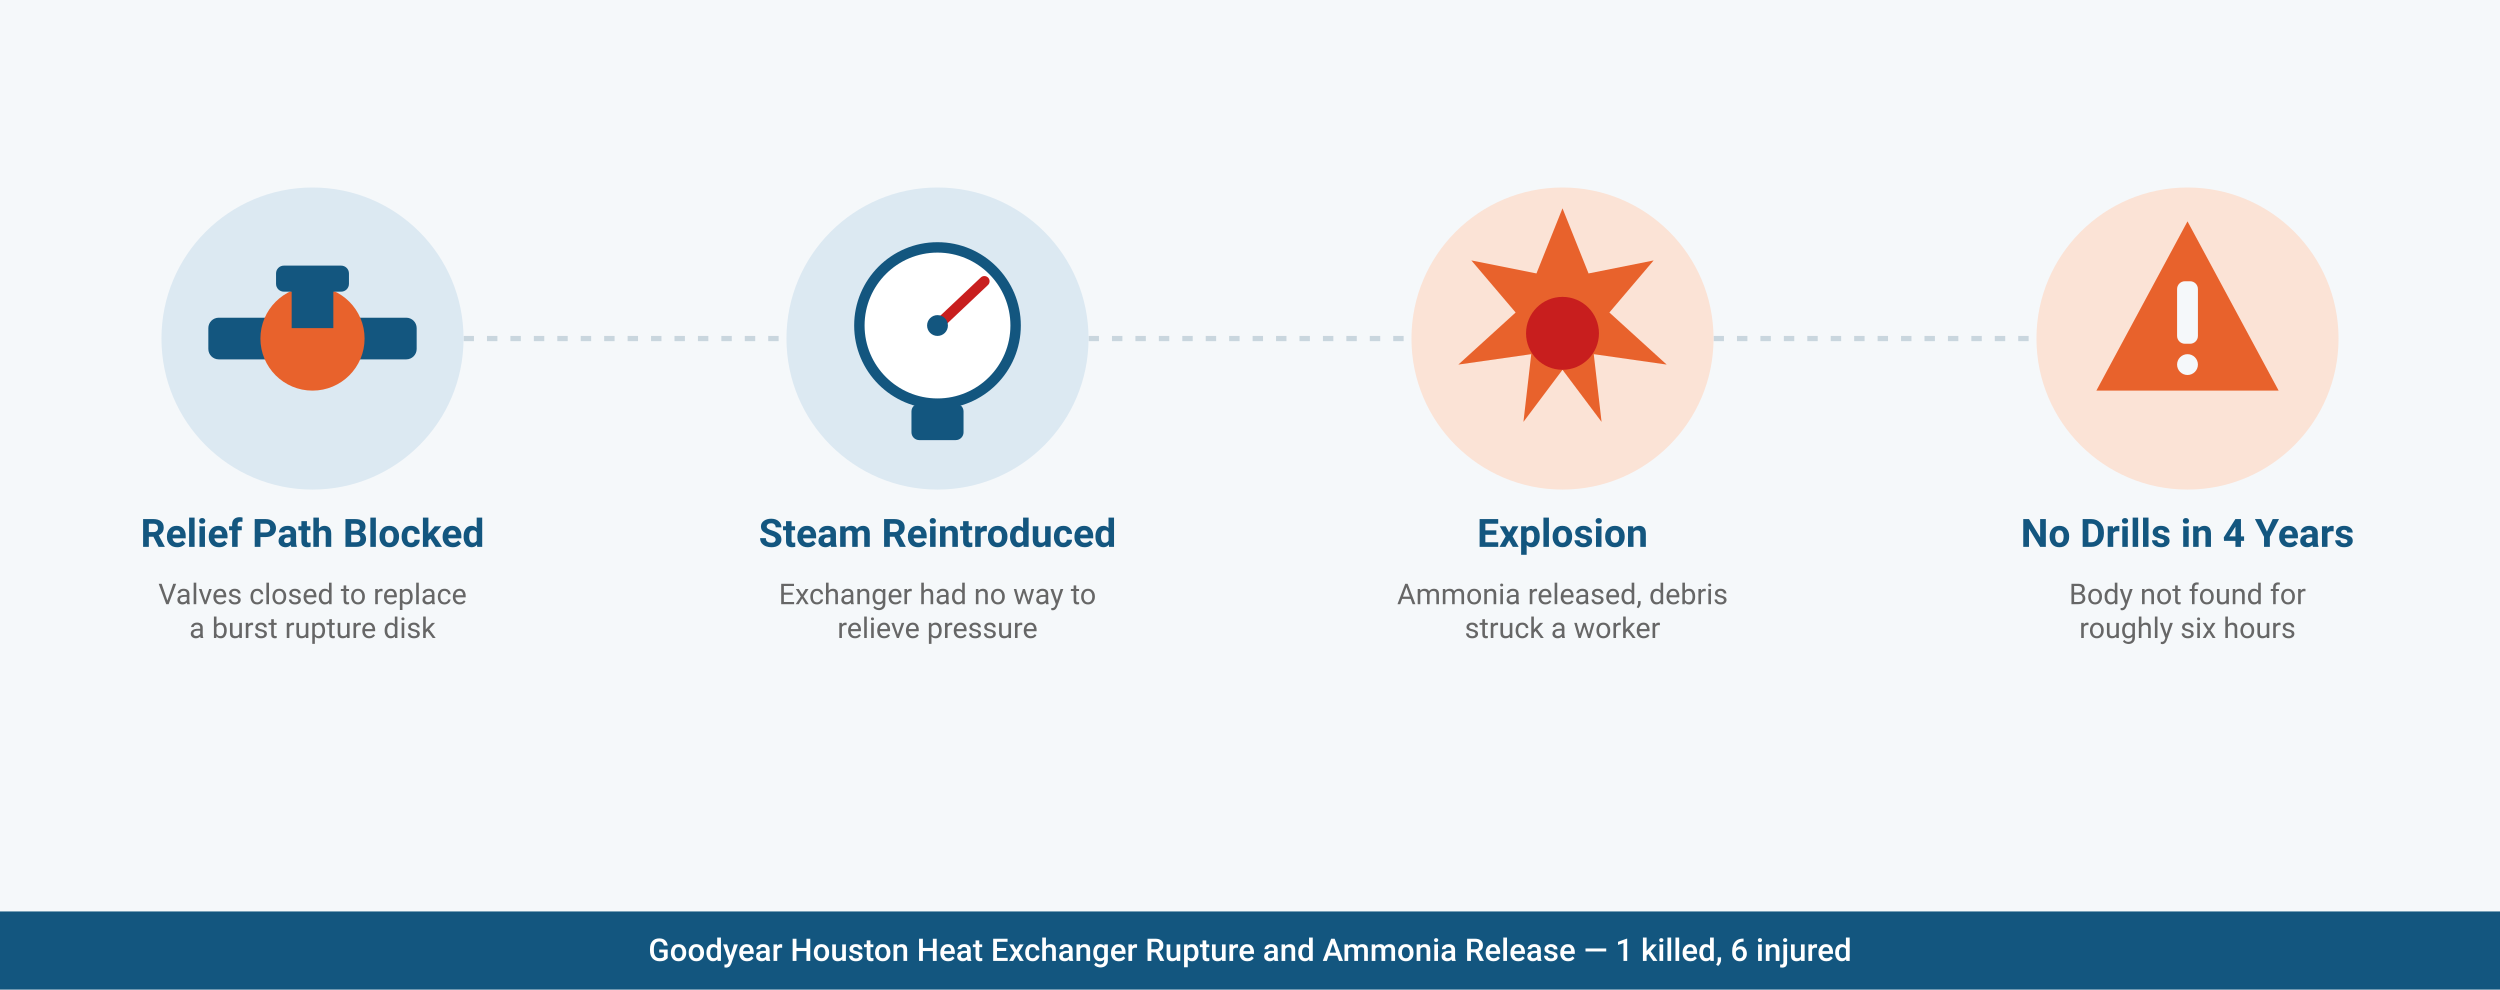
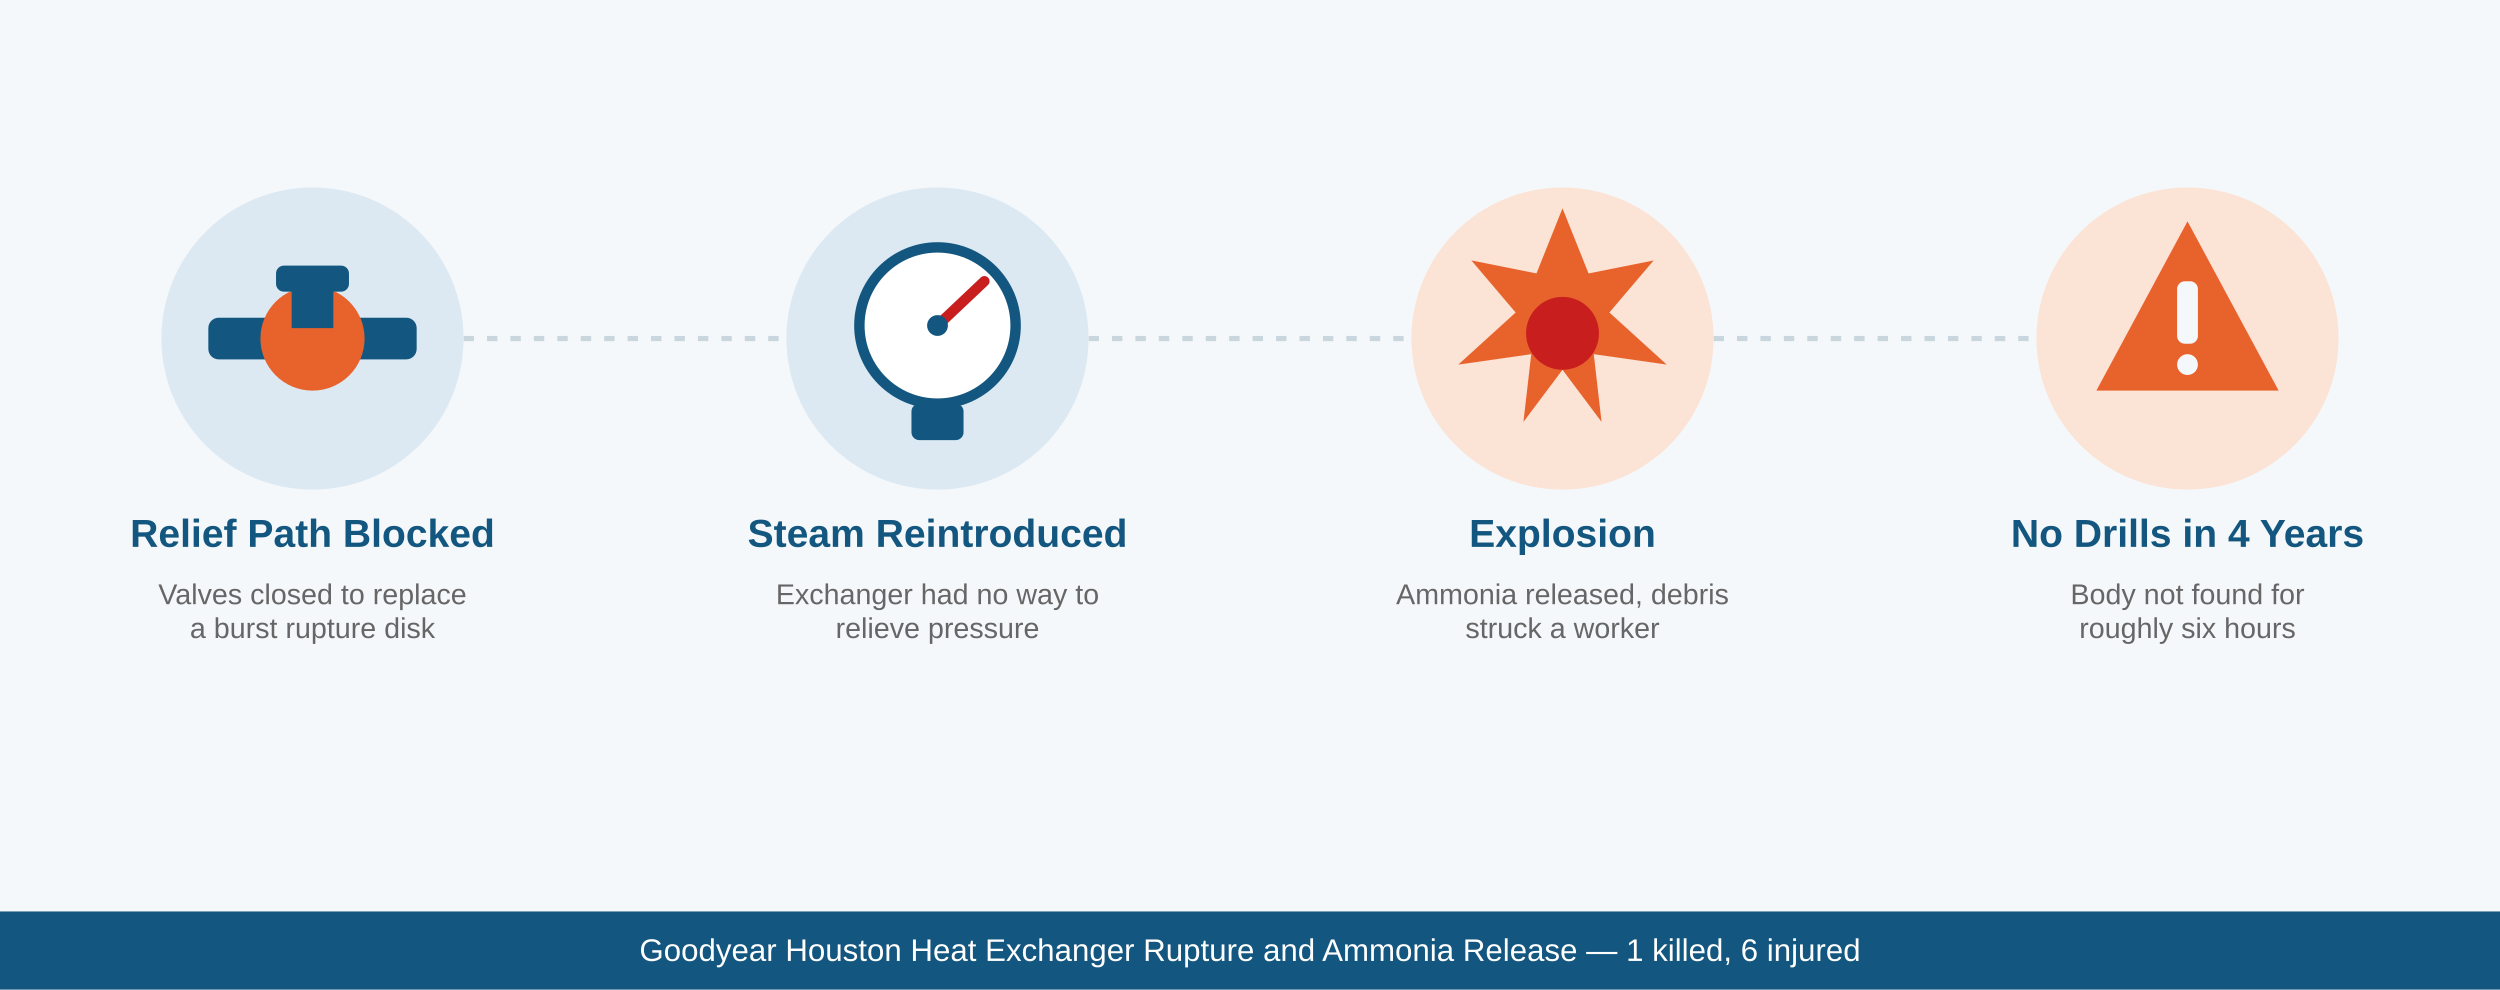
- <svg xmlns="http://www.w3.org/2000/svg" viewBox="0 0 960 380" font-family="-apple-system, 'Segoe UI', Roboto, Arial, sans-serif">
+ <svg xmlns="http://www.w3.org/2000/svg" viewBox="0 0 960 380" font-family="Arial, sans-serif">
  <defs>
    <style>
-       .label { font-family: -apple-system, 'Segoe UI', Roboto, Arial, sans-serif; font-weight: 700; font-size: 15px; fill: #13567F; }
-       .sublabel { font-family: -apple-system, 'Segoe UI', Roboto, Arial, sans-serif; font-size: 11px; fill: #666; }
+       .label { font-family: Arial, sans-serif; font-weight: 700; font-size: 15px; fill: #13567F; }
+       .sublabel { font-family: Arial, sans-serif; font-size: 11px; fill: #666; }
      .arrow { stroke: #C9D6DE; stroke-width: 2; fill: none; }
    </style>
  </defs>
  <rect width="960" height="380" fill="#F5F8FA" />
  <line x1="178" y1="130" x2="302" y2="130" class="arrow" stroke-dasharray="4 5" />
  <line x1="418" y1="130" x2="542" y2="130" class="arrow" stroke-dasharray="4 5" />
  <line x1="658" y1="130" x2="782" y2="130" class="arrow" stroke-dasharray="4 5" />
  <g transform="translate(60,50)">
    <circle cx="60" cy="80" r="58" fill="#DCE9F2" />
    <rect x="20" y="72" width="80" height="16" rx="4" fill="#13567F" />
    <circle cx="60" cy="80" r="20" fill="#E8622C" />
    <rect x="52" y="60" width="16" height="16" fill="#13567F" />
    <rect x="46" y="52" width="28" height="10" rx="3" fill="#13567F" />
    <text x="60" y="160" text-anchor="middle" class="label">Relief Path Blocked</text>
    <text x="60" y="182" text-anchor="middle" class="sublabel">Valves closed to replace</text>
    <text x="60" y="195" text-anchor="middle" class="sublabel">a burst rupture disk</text>
  </g>
  <g transform="translate(300,50)">
    <circle cx="60" cy="80" r="58" fill="#DCE9F2" />
    <circle cx="60" cy="75" r="30" fill="#fff" stroke="#13567F" stroke-width="4" />
    <line x1="60" y1="75" x2="78" y2="58" stroke="#C81E1E" stroke-width="4" stroke-linecap="round" />
    <circle cx="60" cy="75" r="4" fill="#13567F" />
    <rect x="50" y="105" width="20" height="14" rx="3" fill="#13567F" />
    <text x="60" y="160" text-anchor="middle" class="label">Steam Reintroduced</text>
    <text x="60" y="182" text-anchor="middle" class="sublabel">Exchanger had no way to</text>
    <text x="60" y="195" text-anchor="middle" class="sublabel">relieve pressure</text>
  </g>
  <g transform="translate(540,50)">
    <circle cx="60" cy="80" r="58" fill="#FBE3D6" />
    <path d="M60,30 L70,55 L95,50 L78,70 L100,90 L72,86 L75,112 L60,92 L45,112 L48,86 L20,90 L42,70 L25,50 L50,55 Z" fill="#E8622C" />
    <circle cx="60" cy="78" r="14" fill="#C81E1E" />
    <text x="60" y="160" text-anchor="middle" class="label">Explosion</text>
    <text x="60" y="182" text-anchor="middle" class="sublabel">Ammonia released, debris</text>
    <text x="60" y="195" text-anchor="middle" class="sublabel">struck a worker</text>
  </g>
  <g transform="translate(780,50)">
    <circle cx="60" cy="80" r="58" fill="#FBE3D6" />
    <path d="M60,35 L95,100 L25,100 Z" fill="#E8622C" />
    <rect x="56" y="58" width="8" height="24" rx="3" fill="#F5F8FA" />
    <circle cx="60" cy="90" r="4" fill="#F5F8FA" />
    <text x="60" y="160" text-anchor="middle" class="label">No Drills in 4 Years</text>
    <text x="60" y="182" text-anchor="middle" class="sublabel">Body not found for</text>
    <text x="60" y="195" text-anchor="middle" class="sublabel">roughly six hours</text>
  </g>
  <rect x="0" y="350" width="960" height="30" fill="#13567F" />
-   <text x="480" y="369" text-anchor="middle" fill="#fff" font-size="12" font-family="-apple-system, 'Segoe UI', Roboto, Arial, sans-serif" font-weight="500">Goodyear Houston Heat Exchanger Rupture and Ammonia Release — 1 killed, 6 injured</text>
+   <text x="480" y="369" text-anchor="middle" fill="#fff" font-size="12" font-family="Arial, sans-serif" font-weight="500">Goodyear Houston Heat Exchanger Rupture and Ammonia Release — 1 killed, 6 injured</text>
</svg>
